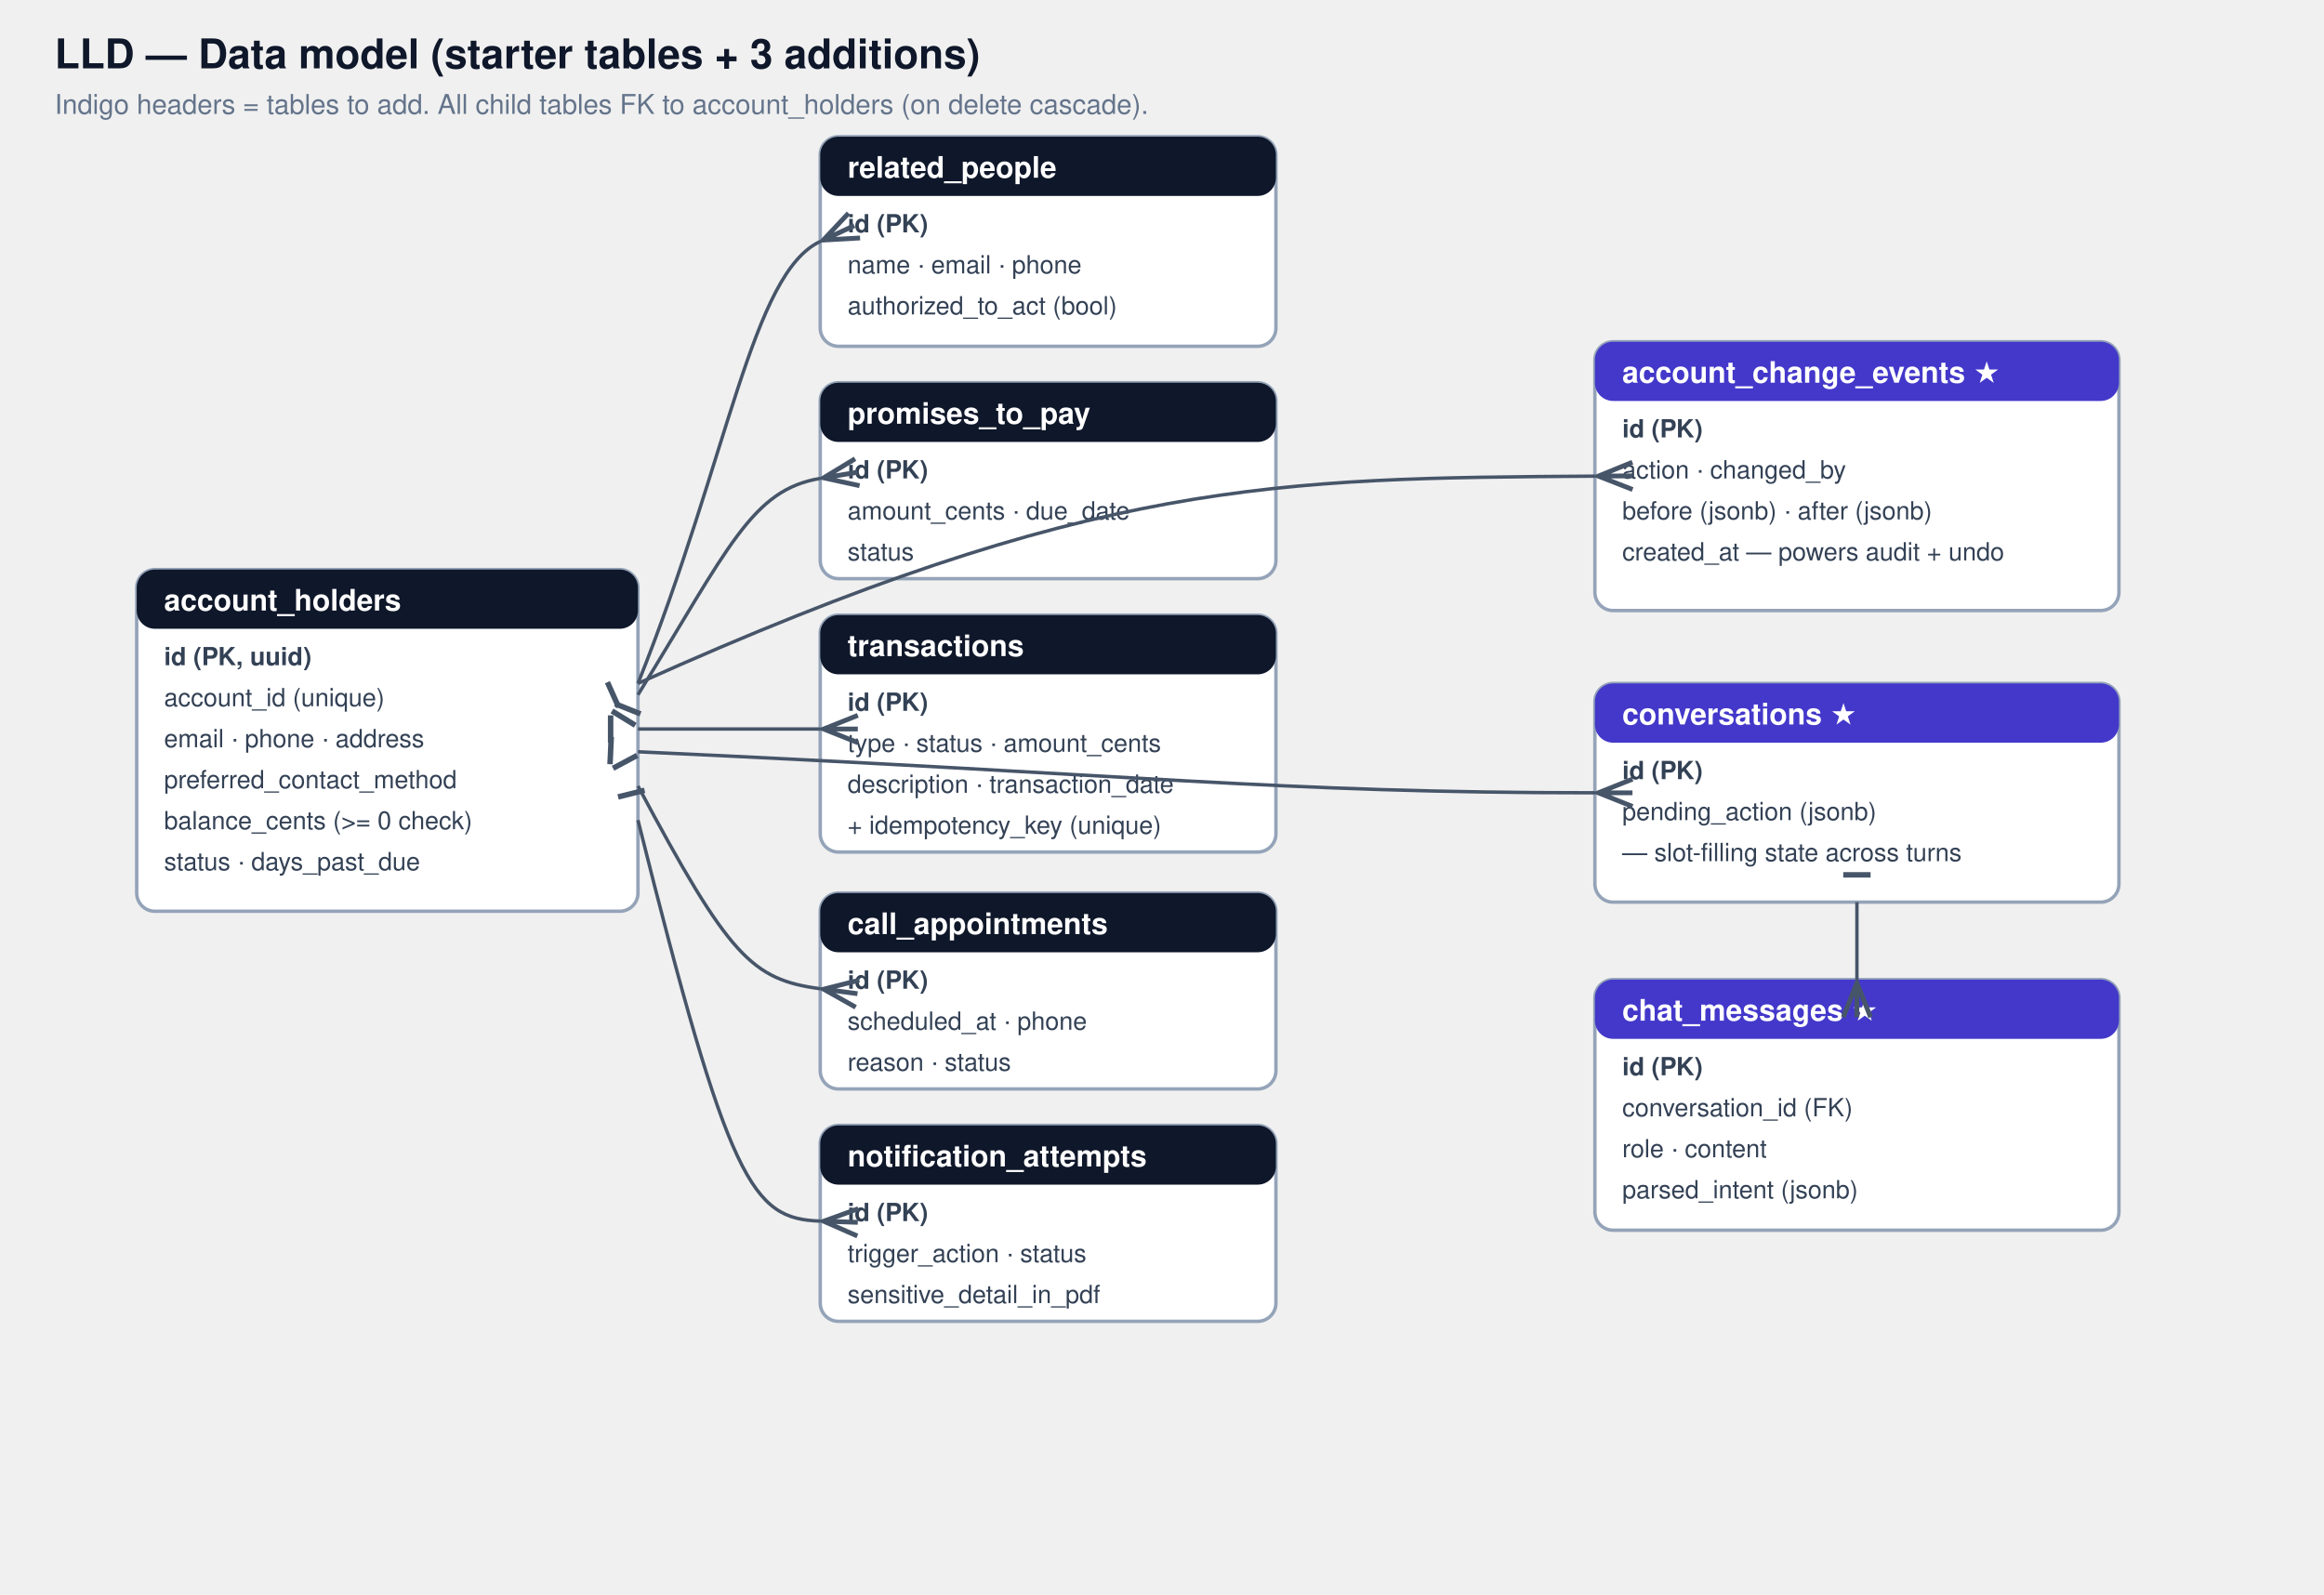
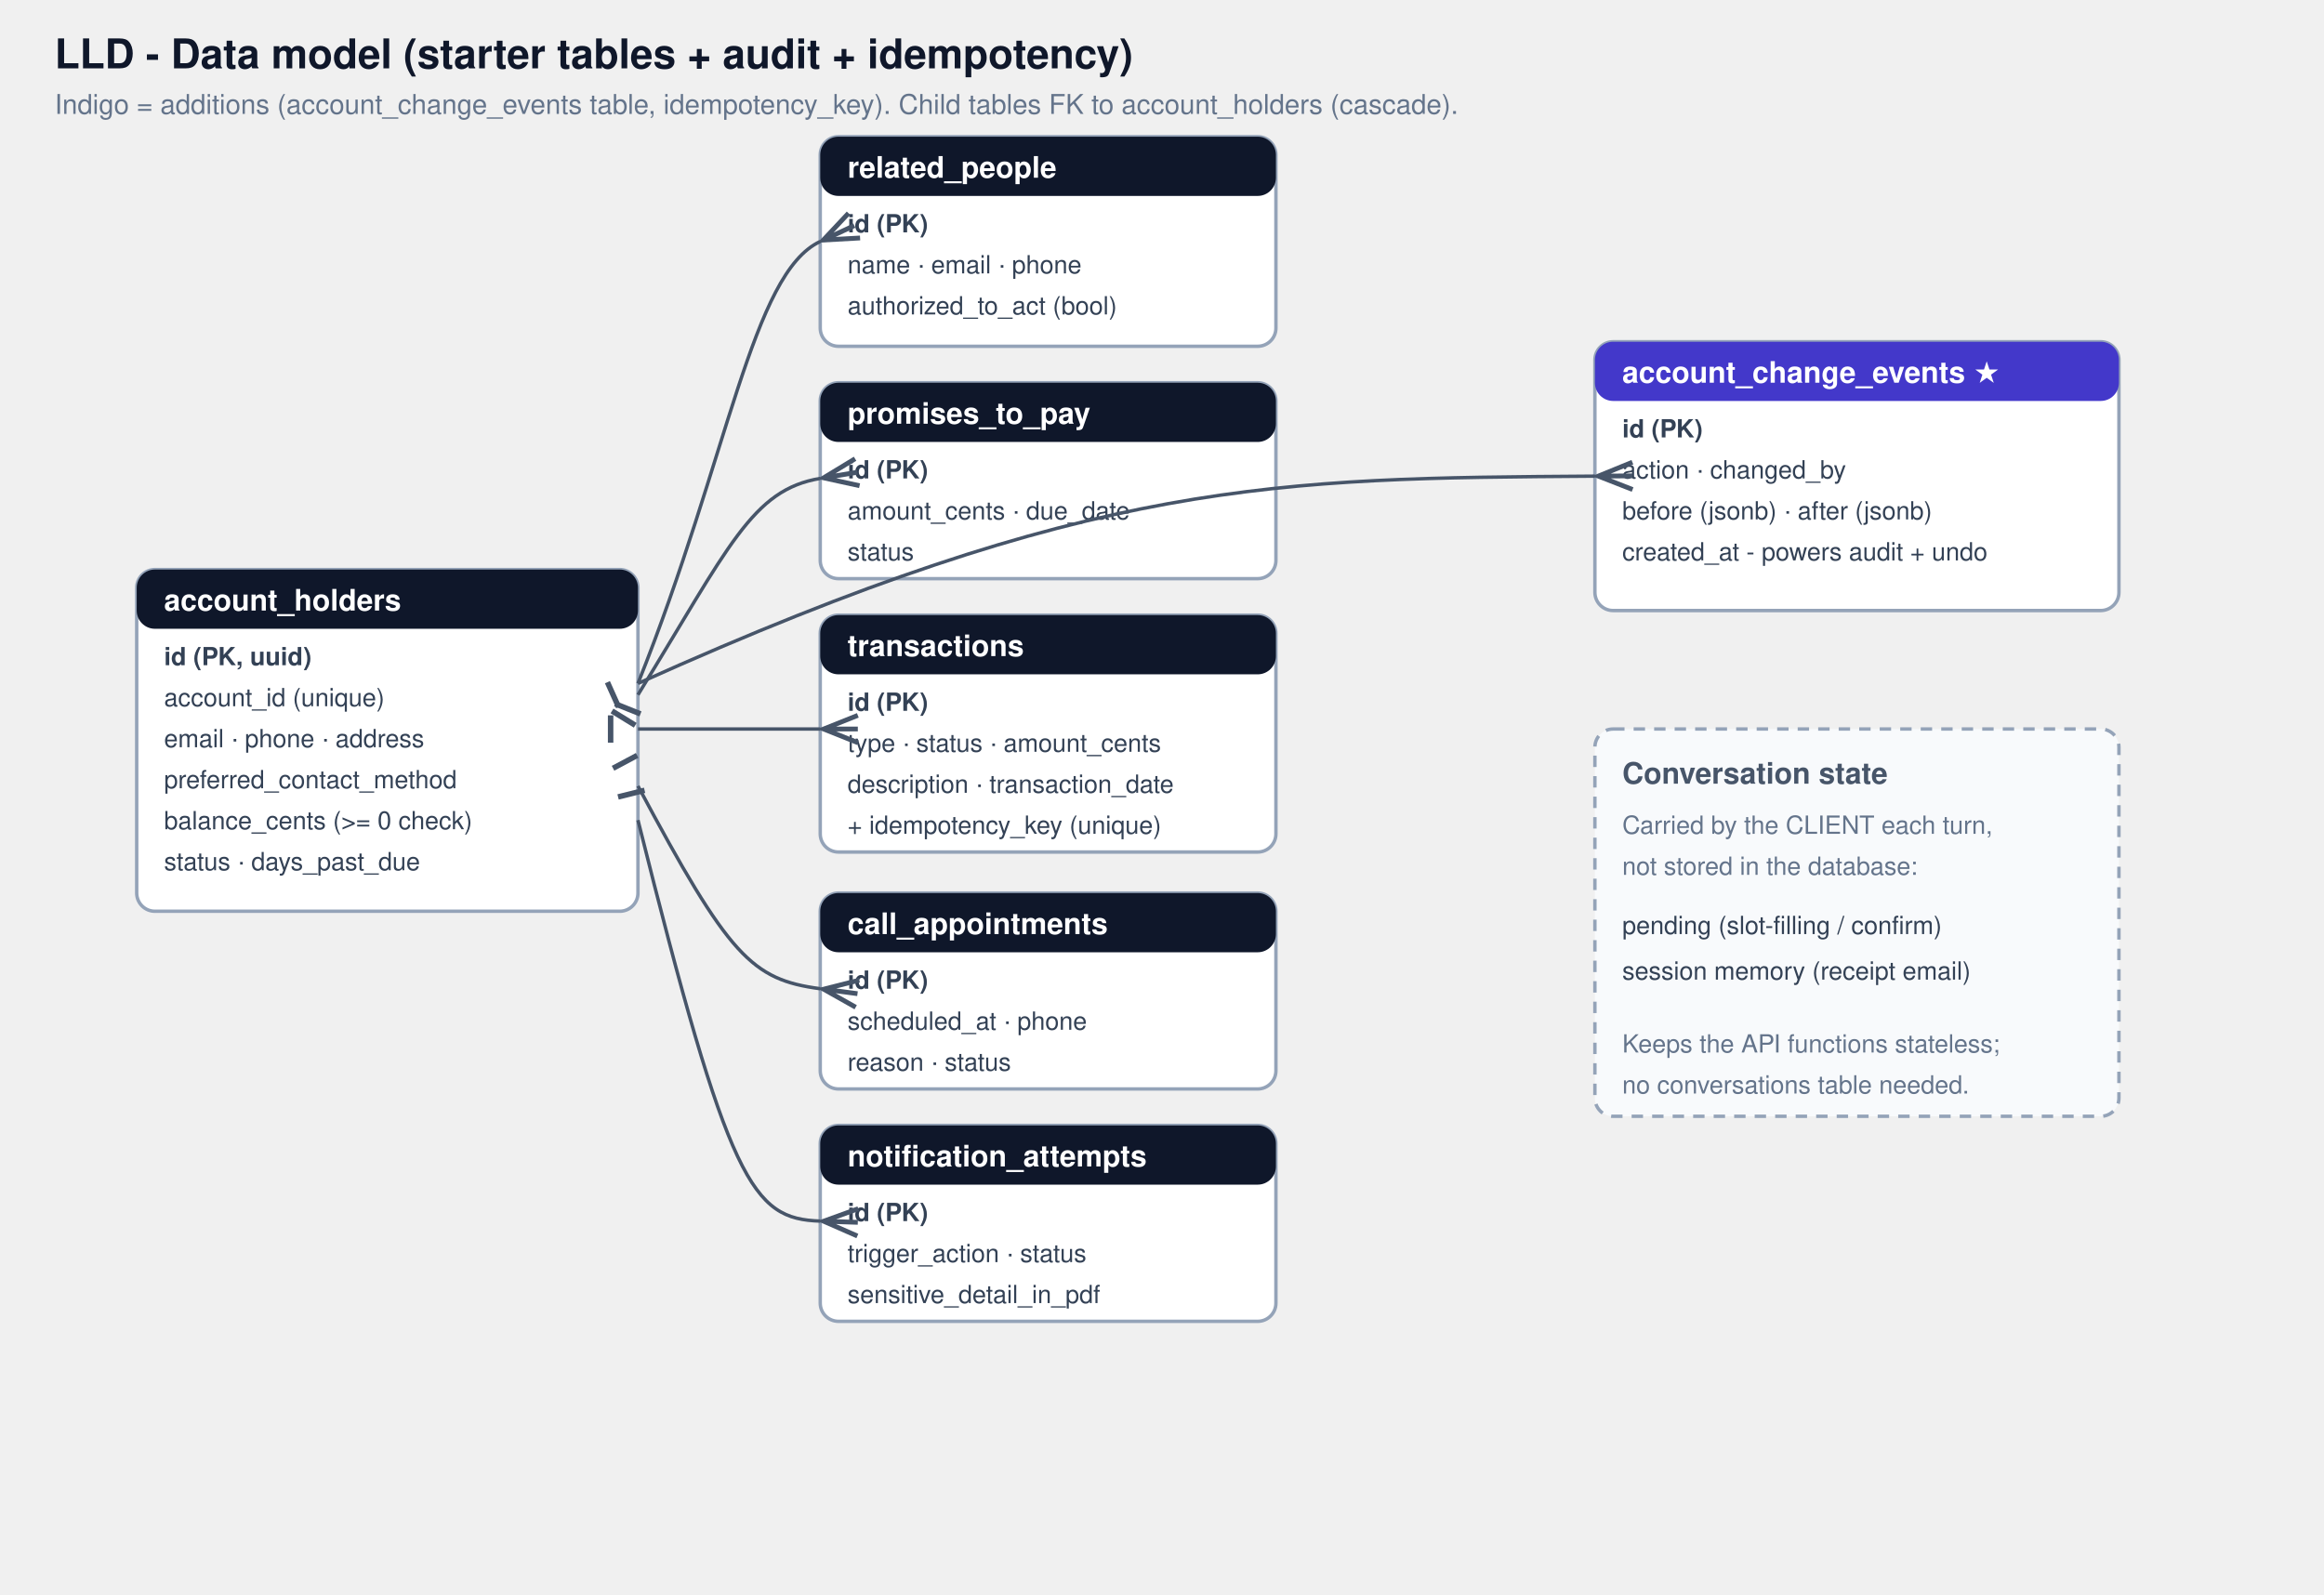
<svg xmlns="http://www.w3.org/2000/svg" viewBox="0 0 1020 700" font-family="Segoe UI, Helvetica, Arial, sans-serif">
  <defs>
    <marker id="one" markerWidth="12" markerHeight="12" refX="10" refY="6" orient="auto">
      <path d="M2,2 L2,10" stroke="#475569" stroke-width="1.6" />
    </marker>
    <marker id="many" markerWidth="14" markerHeight="14" refX="1" refY="6" orient="auto">
      <path d="M12,2 L2,6 L12,10 M2,6 H12" stroke="#475569" stroke-width="1.4" fill="none" />
    </marker>
    <style>
      .tbl  { fill:#ffffff; stroke:#94a3b8; stroke-width:1.5; rx:8; }
      .hdr  { fill:#0f172a; }
      .new  { fill:#4338ca; }
      .hdrt { fill:#ffffff; font-size:13px; font-weight:700; }
      .col  { fill:#334155; font-size:11px; }
      .pk   { fill:#334155; font-size:11px; font-weight:700; }
      .rel  { stroke:#475569; stroke-width:1.5; fill:none; marker-start:url(#one); marker-end:url(#many); }
      .badge{ fill:#eef2ff; stroke:#6366f1; stroke-width:1; rx:9; }
    </style>
  </defs>
-   <text x="24" y="30" font-size="18" font-weight="700" fill="#0f172a">LLD — Data model (starter tables + 3 additions)</text>
-   <text x="24" y="50" font-size="12" fill="#64748b">Indigo headers = tables to add. All child tables FK to account_holders (on delete cascade).</text>
+   <text x="24" y="30" font-size="18" font-weight="700" fill="#0f172a">LLD - Data model (starter tables + audit + idempotency)</text>
+   <text x="24" y="50" font-size="12" fill="#64748b">Indigo = additions (account_change_events table, idempotency_key). Child tables FK to account_holders (cascade).</text>
  <g>
    <rect class="tbl" x="60" y="250" width="220" height="150" />
    <rect class="hdr" x="60" y="250" width="220" height="26" rx="8" />
    <text class="hdrt" x="72" y="268">account_holders</text>
    <text class="pk" x="72" y="292">id (PK, uuid)</text>
    <text class="col" x="72" y="310">account_id (unique)</text>
    <text class="col" x="72" y="328">email · phone · address</text>
    <text class="col" x="72" y="346">preferred_contact_method</text>
    <text class="col" x="72" y="364">balance_cents  (&gt;= 0 check)</text>
    <text class="col" x="72" y="382">status · days_past_due</text>
  </g>
  <g>
    <rect class="tbl" x="360" y="60" width="200" height="92" />
    <rect class="hdr" x="360" y="60" width="200" height="26" rx="8" />
    <text class="hdrt" x="372" y="78">related_people</text>
    <text class="pk" x="372" y="102">id (PK)</text>
    <text class="col" x="372" y="120">name · email · phone</text>
    <text class="col" x="372" y="138">authorized_to_act (bool)</text>
  </g>
  <g>
    <rect class="tbl" x="360" y="168" width="200" height="86" />
    <rect class="hdr" x="360" y="168" width="200" height="26" rx="8" />
    <text class="hdrt" x="372" y="186">promises_to_pay</text>
    <text class="pk" x="372" y="210">id (PK)</text>
    <text class="col" x="372" y="228">amount_cents · due_date</text>
    <text class="col" x="372" y="246">status</text>
  </g>
  <g>
    <rect class="tbl" x="360" y="270" width="200" height="104" />
    <rect class="hdr" x="360" y="270" width="200" height="26" rx="8" />
    <text class="hdrt" x="372" y="288">transactions</text>
    <text class="pk" x="372" y="312">id (PK)</text>
    <text class="col" x="372" y="330">type · status · amount_cents</text>
    <text class="col" x="372" y="348">description · transaction_date</text>
    <text class="col" x="372" y="366" fill="#4338ca">+ idempotency_key (unique)</text>
  </g>
  <g>
    <rect class="tbl" x="360" y="392" width="200" height="86" />
    <rect class="hdr" x="360" y="392" width="200" height="26" rx="8" />
    <text class="hdrt" x="372" y="410">call_appointments</text>
    <text class="pk" x="372" y="434">id (PK)</text>
    <text class="col" x="372" y="452">scheduled_at · phone</text>
    <text class="col" x="372" y="470">reason · status</text>
  </g>
  <g>
    <rect class="tbl" x="360" y="494" width="200" height="86" />
    <rect class="hdr" x="360" y="494" width="200" height="26" rx="8" />
    <text class="hdrt" x="372" y="512">notification_attempts</text>
    <text class="pk" x="372" y="536">id (PK)</text>
    <text class="col" x="372" y="554">trigger_action · status</text>
    <text class="col" x="372" y="572">sensitive_detail_in_pdf</text>
  </g>
  <g>
    <rect class="tbl" x="700" y="150" width="230" height="118" />
    <rect class="new" x="700" y="150" width="230" height="26" rx="8" />
    <text class="hdrt" x="712" y="168">account_change_events  ★</text>
    <text class="pk" x="712" y="192">id (PK)</text>
    <text class="col" x="712" y="210">action · changed_by</text>
    <text class="col" x="712" y="228">before (jsonb) · after (jsonb)</text>
-     <text class="col" x="712" y="246">created_at  — powers audit + undo</text>
+     <text class="col" x="712" y="246">created_at  - powers audit + undo</text>
  </g>
  <g>
-     <rect class="tbl" x="700" y="300" width="230" height="96" />
-     <rect class="new" x="700" y="300" width="230" height="26" rx="8" />
-     <text class="hdrt" x="712" y="318">conversations  ★</text>
-     <text class="pk" x="712" y="342">id (PK)</text>
-     <text class="col" x="712" y="360">pending_action (jsonb)</text>
-     <text class="col" x="712" y="378">— slot-filling state across turns</text>
-   </g>
-   <g>
-     <rect class="tbl" x="700" y="430" width="230" height="110" />
-     <rect class="new" x="700" y="430" width="230" height="26" rx="8" />
-     <text class="hdrt" x="712" y="448">chat_messages  ★</text>
-     <text class="pk" x="712" y="472">id (PK)</text>
-     <text class="col" x="712" y="490">conversation_id (FK)</text>
-     <text class="col" x="712" y="508">role · content</text>
-     <text class="col" x="712" y="526">parsed_intent (jsonb)</text>
+     <rect x="700" y="320" width="230" height="170" fill="#f8fafc" stroke="#94a3b8" stroke-width="1.5" stroke-dasharray="5 4" rx="8" />
+     <text x="712" y="344" font-size="13" font-weight="700" fill="#475569">Conversation state</text>
+     <text x="712" y="366" font-size="11" fill="#64748b">Carried by the CLIENT each turn,</text>
+     <text x="712" y="384" font-size="11" fill="#64748b">not stored in the database:</text>
+     <text class="col" x="712" y="410">pending (slot-filling / confirm)</text>
+     <text class="col" x="712" y="430">session memory (receipt email)</text>
+     <text x="712" y="462" font-size="11" fill="#64748b">Keeps the API functions stateless;</text>
+     <text x="712" y="480" font-size="11" fill="#64748b">no conversations table needed.</text>
  </g>
  <path class="rel" d="M280 300 C320 200 330 120 360 106" />
  <path class="rel" d="M280 305 C320 240 330 215 360 210" />
  <path class="rel" d="M280 320 H360" />
  <path class="rel" d="M280 345 C320 420 330 430 360 434" />
  <path class="rel" d="M280 360 C320 520 330 535 360 536" />
  <path class="rel" d="M280 300 C480 210 560 210 700 209" />
-   <path class="rel" d="M280 330 C500 340 560 348 700 348" />
-   <path class="rel" d="M815 396 V430" />
</svg>
